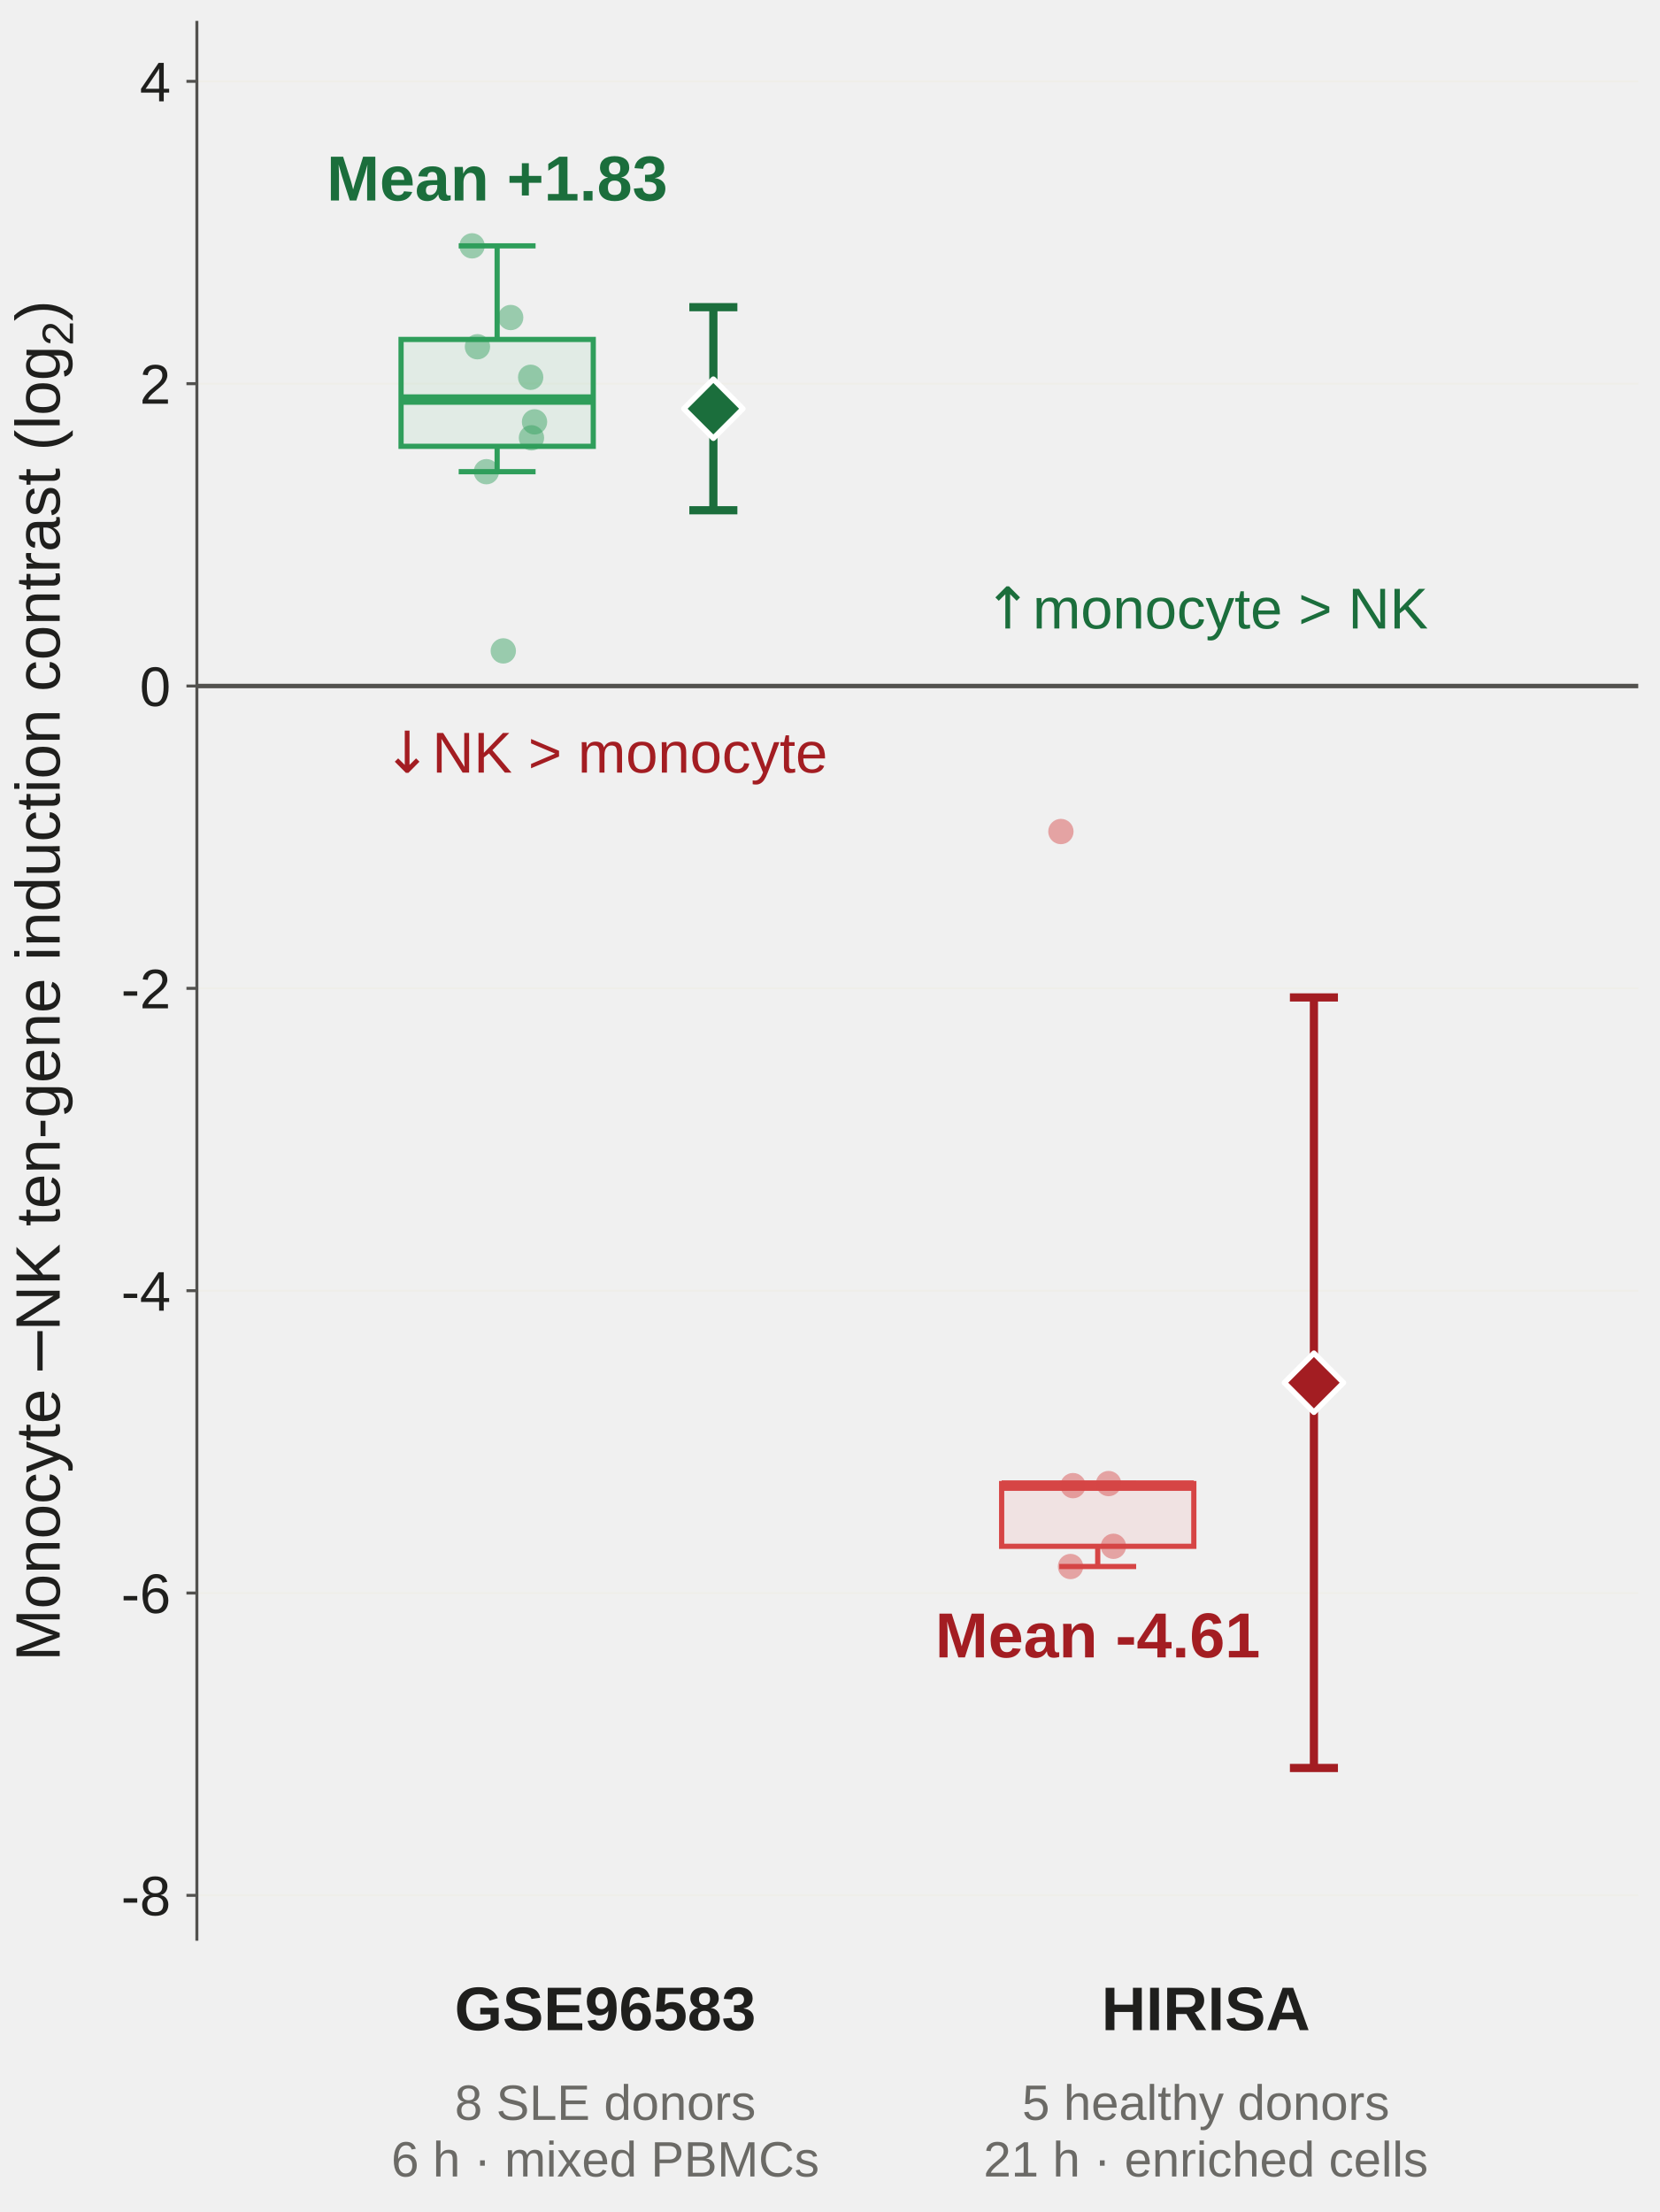
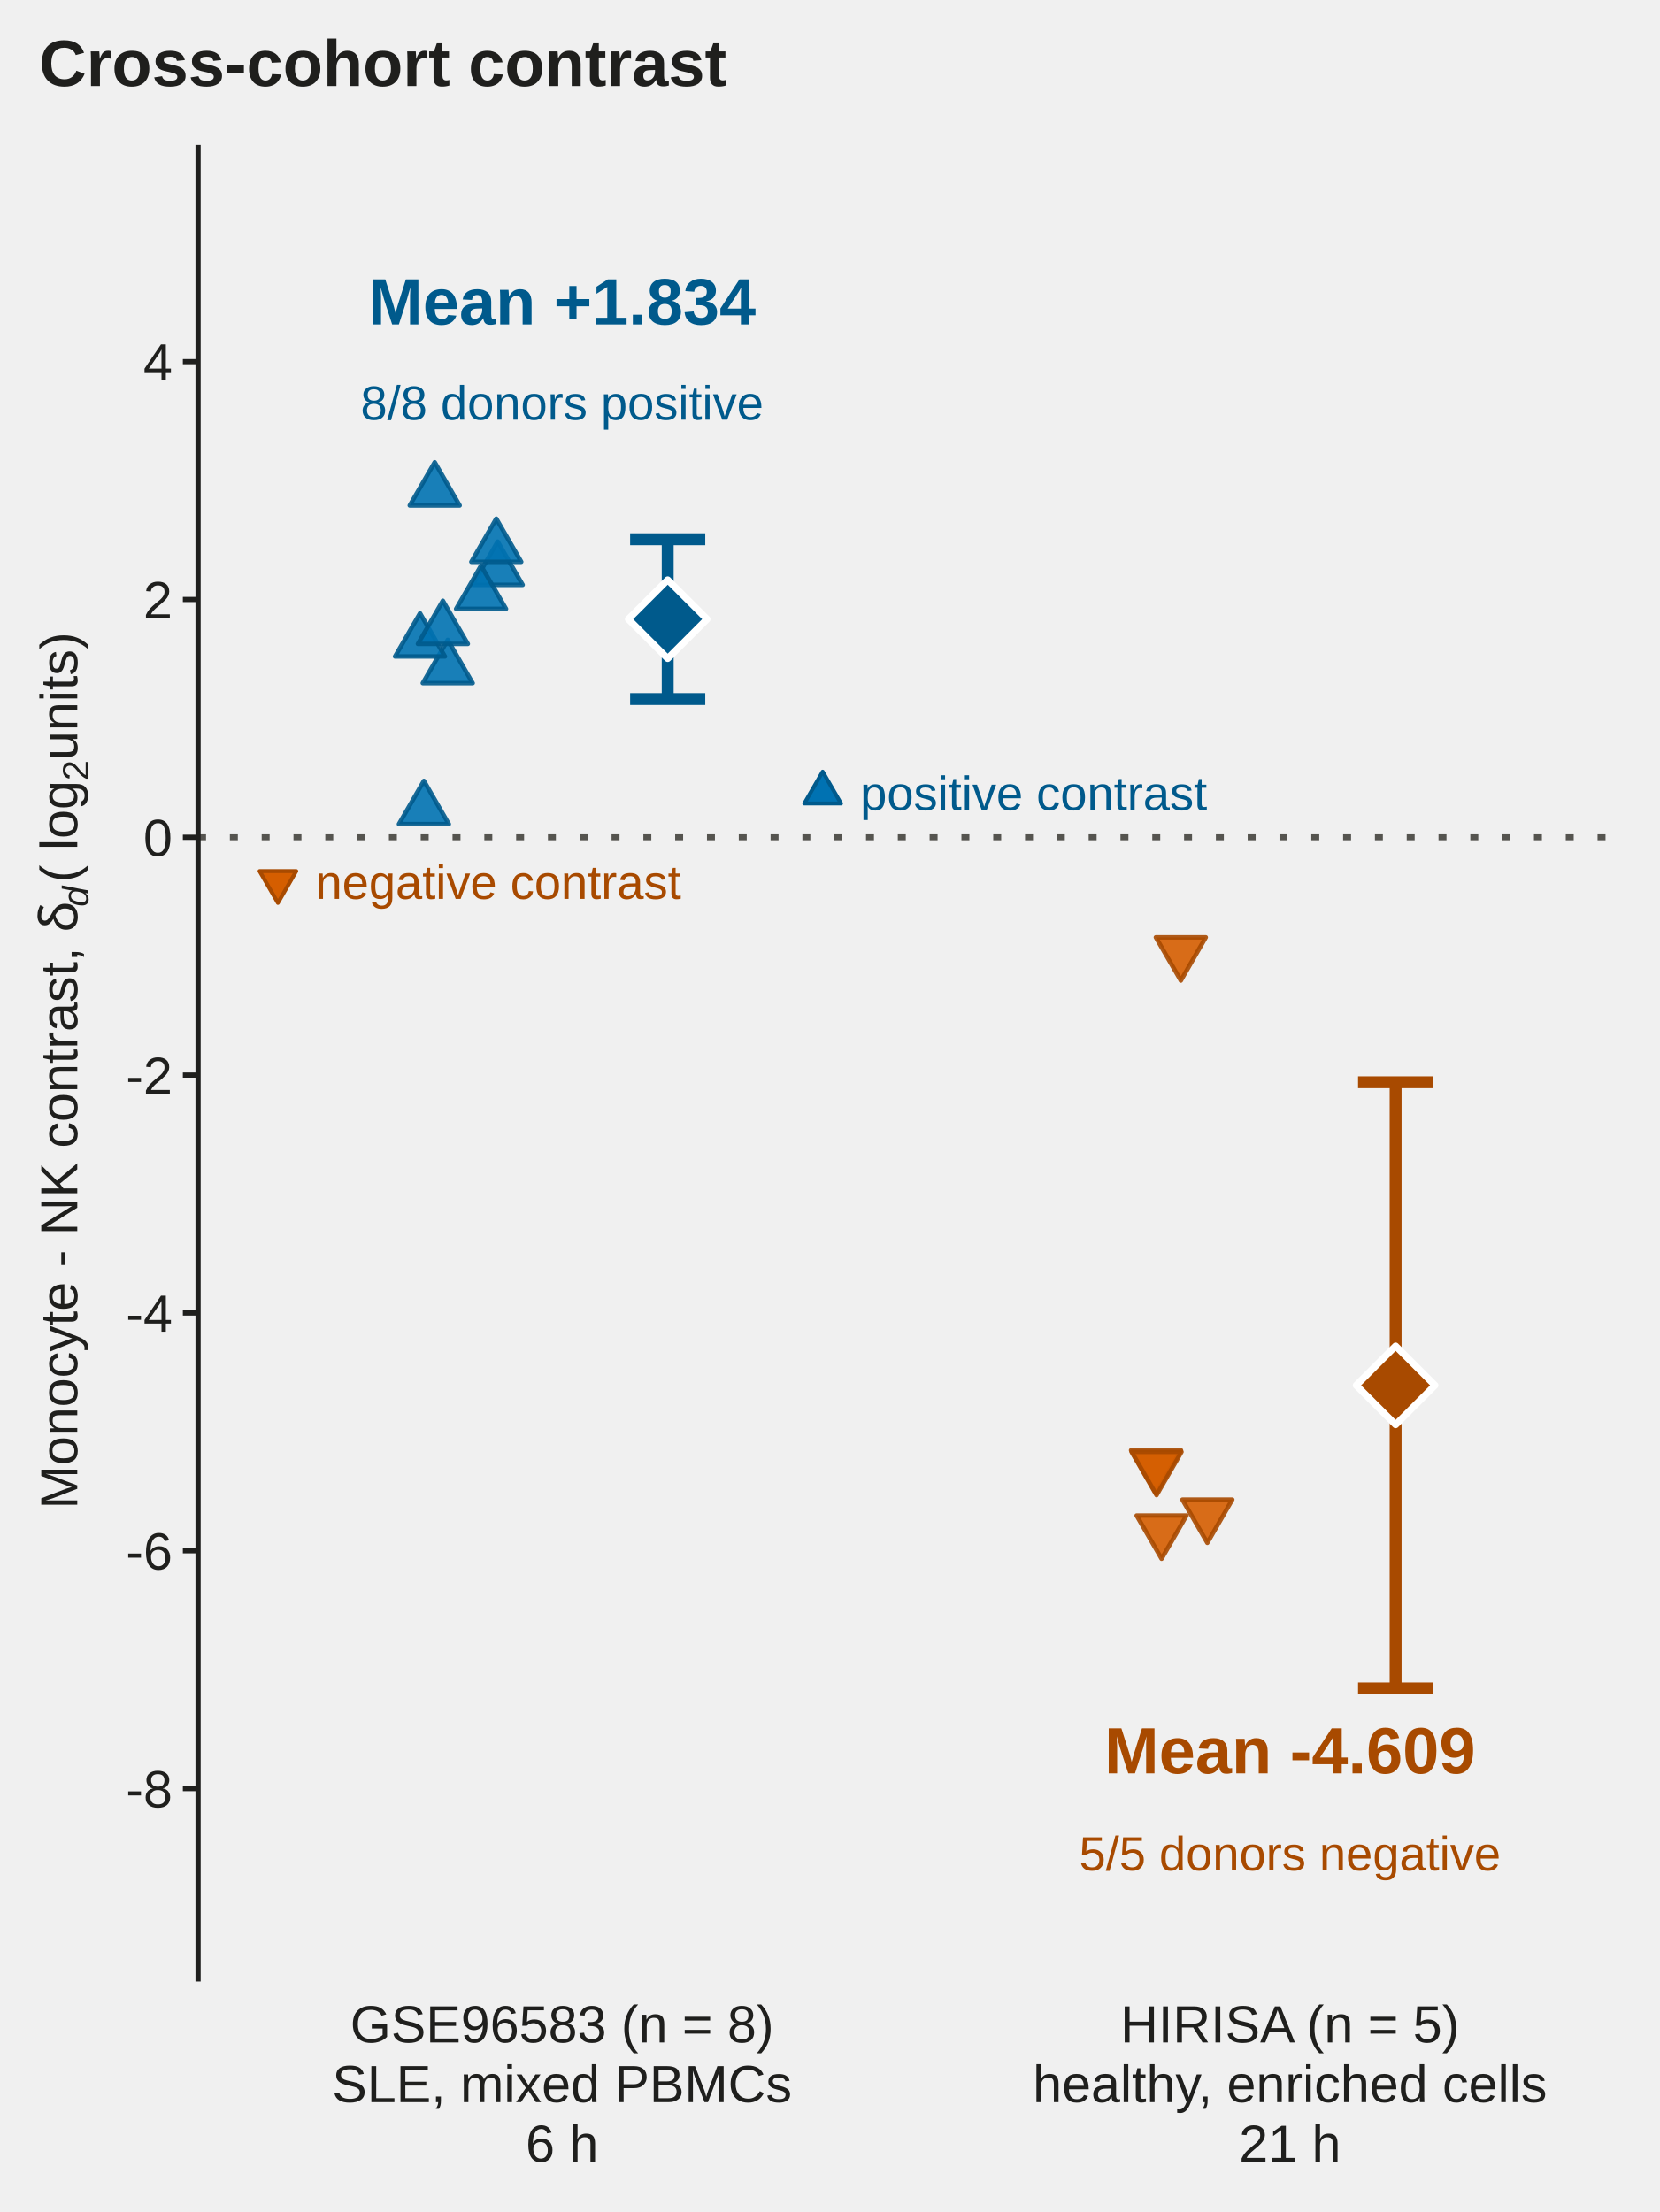
<svg xmlns="http://www.w3.org/2000/svg" width="475.20pt" height="633.60pt" viewBox="0 0 475.20 633.60">
  <g class="svglite">
    <defs>
      <style type="text/css">
    .svglite line, .svglite polyline, .svglite polygon, .svglite path, .svglite rect, .svglite circle {
      fill: none;
      stroke: #000000;
      stroke-linecap: round;
      stroke-linejoin: round;
      stroke-miterlimit: 10.00;
    }
    .svglite text {
      white-space: pre;
    }
    .svglite g.glyphgroup path {
      fill: inherit;
      stroke: none;
    }
  </style>
    </defs>
    <rect width="100%" height="100%" style="stroke: none; fill: none;" />
    <defs>
      <clipPath id="cpMC4wMHw0NzUuMjB8MC4wMHw2MzMuNjA=">
        <rect x="0.00" y="0.00" width="475.20" height="633.60" />
      </clipPath>
    </defs>
    <g clip-path="url(#cpMC4wMHw0NzUuMjB8MC4wMHw2MzMuNjA=)">
-       <rect x="0.00" y="-0" width="475.20" height="633.60" style="stroke-width: 0.97; stroke: none;" />
-       <rect x="56.39" y="5.98" width="412.84" height="549.91" style="stroke-width: 0.97; stroke: none;" />
-       <polyline points="56.39,542.90 469.22,542.90 " style="stroke-width: 0.53; stroke: #EFEEE9; stroke-linecap: butt;" />
-       <polyline points="56.39,456.30 469.22,456.30 " style="stroke-width: 0.53; stroke: #EFEEE9; stroke-linecap: butt;" />
-       <polyline points="56.39,369.70 469.22,369.70 " style="stroke-width: 0.53; stroke: #EFEEE9; stroke-linecap: butt;" />
-       <polyline points="56.39,283.10 469.22,283.10 " style="stroke-width: 0.53; stroke: #EFEEE9; stroke-linecap: butt;" />
-       <polyline points="56.39,196.50 469.22,196.50 " style="stroke-width: 0.53; stroke: #EFEEE9; stroke-linecap: butt;" />
-       <polyline points="56.39,109.90 469.22,109.90 " style="stroke-width: 0.53; stroke: #EFEEE9; stroke-linecap: butt;" />
-       <polyline points="56.39,23.30 469.22,23.30 " style="stroke-width: 0.53; stroke: #EFEEE9; stroke-linecap: butt;" />
-       <line x1="56.39" y1="196.50" x2="469.22" y2="196.50" style="stroke-width: 1.28; stroke: #52514E; stroke-linecap: butt;" />
-       <line x1="131.38" y1="70.42" x2="153.40" y2="70.42" style="stroke-width: 1.49; stroke: #2F9E5B; stroke-linecap: butt;" />
-       <line x1="131.38" y1="135.11" x2="153.40" y2="135.11" style="stroke-width: 1.49; stroke: #2F9E5B; stroke-linecap: butt;" />
-       <line x1="142.39" y1="97.23" x2="142.39" y2="70.42" style="stroke-width: 1.49; stroke: #2F9E5B; stroke-linecap: butt;" />
-       <line x1="142.39" y1="127.84" x2="142.39" y2="135.11" style="stroke-width: 1.49; stroke: #2F9E5B; stroke-linecap: butt;" />
-       <polygon points="114.87,97.23 114.87,127.84 169.92,127.84 169.92,97.23 114.87,97.23 " style="stroke-width: 1.49; stroke: #2F9E5B; stroke-linecap: butt; stroke-linejoin: miter; fill: #9FD4B2; fill-opacity: 0.18;" />
-       <line x1="114.87" y1="114.45" x2="169.92" y2="114.45" style="stroke-width: 2.99; stroke: #2F9E5B; stroke-linecap: butt; stroke-linejoin: miter;" />
-       <line x1="303.40" y1="424.95" x2="325.42" y2="424.95" style="stroke-width: 1.49; stroke: #D64545; stroke-linecap: butt;" />
-       <line x1="303.40" y1="448.71" x2="325.42" y2="448.71" style="stroke-width: 1.49; stroke: #D64545; stroke-linecap: butt;" />
-       <line x1="314.41" y1="424.95" x2="314.41" y2="424.95" style="stroke-width: 1.49; stroke: #D64545; stroke-linecap: butt;" />
-       <line x1="314.41" y1="442.92" x2="314.41" y2="448.71" style="stroke-width: 1.49; stroke: #D64545; stroke-linecap: butt;" />
-       <polygon points="286.89,424.95 286.89,442.92 341.93,442.92 341.93,424.95 286.89,424.95 " style="stroke-width: 1.49; stroke: #D64545; stroke-linecap: butt; stroke-linejoin: miter; fill: #F0A5A5; fill-opacity: 0.18;" />
-       <line x1="286.89" y1="425.54" x2="341.93" y2="425.54" style="stroke-width: 2.99; stroke: #D64545; stroke-linecap: butt; stroke-linejoin: miter;" />
-       <circle cx="136.75" cy="99.32" r="3.63" style="stroke-width: 0.00; stroke: #2F9E5B; stroke-opacity: 0.45; fill: #2F9E5B; fill-opacity: 0.45;" />
-       <circle cx="139.31" cy="135.11" r="3.63" style="stroke-width: 0.00; stroke: #2F9E5B; stroke-opacity: 0.45; fill: #2F9E5B; fill-opacity: 0.45;" />
-       <circle cx="144.15" cy="186.44" r="3.63" style="stroke-width: 0.00; stroke: #2F9E5B; stroke-opacity: 0.45; fill: #2F9E5B; fill-opacity: 0.45;" />
-       <circle cx="152.22" cy="125.41" r="3.63" style="stroke-width: 0.00; stroke: #2F9E5B; stroke-opacity: 0.45; fill: #2F9E5B; fill-opacity: 0.45;" />
-       <circle cx="135.21" cy="70.42" r="3.63" style="stroke-width: 0.00; stroke: #2F9E5B; stroke-opacity: 0.45; fill: #2F9E5B; fill-opacity: 0.45;" />
-       <circle cx="151.99" cy="108.07" r="3.63" style="stroke-width: 0.00; stroke: #2F9E5B; stroke-opacity: 0.45; fill: #2F9E5B; fill-opacity: 0.45;" />
-       <circle cx="153.10" cy="120.84" r="3.63" style="stroke-width: 0.00; stroke: #2F9E5B; stroke-opacity: 0.45; fill: #2F9E5B; fill-opacity: 0.45;" />
-       <circle cx="146.27" cy="90.95" r="3.63" style="stroke-width: 0.00; stroke: #2F9E5B; stroke-opacity: 0.45; fill: #2F9E5B; fill-opacity: 0.45;" />
-       <circle cx="317.52" cy="424.95" r="3.63" style="stroke-width: 0.00; stroke: #D64545; stroke-opacity: 0.45; fill: #D64545; fill-opacity: 0.45;" />
-       <circle cx="303.86" cy="238.18" r="3.63" style="stroke-width: 0.00; stroke: #D64545; stroke-opacity: 0.45; fill: #D64545; fill-opacity: 0.45;" />
-       <circle cx="307.33" cy="425.54" r="3.63" style="stroke-width: 0.00; stroke: #D64545; stroke-opacity: 0.45; fill: #D64545; fill-opacity: 0.45;" />
-       <circle cx="306.62" cy="448.71" r="3.63" style="stroke-width: 0.00; stroke: #D64545; stroke-opacity: 0.45; fill: #D64545; fill-opacity: 0.45;" />
-       <circle cx="318.91" cy="442.92" r="3.63" style="stroke-width: 0.00; stroke: #D64545; stroke-opacity: 0.45; fill: #D64545; fill-opacity: 0.45;" />
-       <polyline points="197.44,87.98 211.20,87.98 " style="stroke-width: 2.35; stroke: #1B6E3C; stroke-linecap: butt;" />
-       <polyline points="204.32,87.98 204.32,146.16 " style="stroke-width: 2.35; stroke: #1B6E3C; stroke-linecap: butt;" />
-       <polyline points="197.44,146.16 211.20,146.16 " style="stroke-width: 2.35; stroke: #1B6E3C; stroke-linecap: butt;" />
-       <polyline points="369.45,285.70 383.21,285.70 " style="stroke-width: 2.35; stroke: #A31D22; stroke-linecap: butt;" />
-       <polyline points="376.33,285.70 376.33,506.42 " style="stroke-width: 2.35; stroke: #A31D22; stroke-linecap: butt;" />
-       <polyline points="369.45,506.42 383.21,506.42 " style="stroke-width: 2.35; stroke: #A31D22; stroke-linecap: butt;" />
-       <polygon points="204.32,125.54 212.78,117.07 204.32,108.60 195.85,117.07 " style="stroke-width: 1.56; stroke: #FFFFFF; fill: #1B6E3C;" />
-       <polygon points="376.33,404.53 384.80,396.06 376.33,387.60 367.87,396.06 " style="stroke-width: 1.56; stroke: #FFFFFF; fill: #A31D22;" />
-       <text x="142.39" y="57.43" text-anchor="middle" style="font-size: 18.21px; font-weight: bold;fill: #1B6E3C; font-family: &quot;Arial&quot;;" textLength="97.66px" lengthAdjust="spacingAndGlyphs">Mean +1.83</text>
-       <text x="314.41" y="474.74" text-anchor="middle" style="font-size: 18.21px; font-weight: bold;fill: #A31D22; font-family: &quot;Arial&quot;;" textLength="93.09px" lengthAdjust="spacingAndGlyphs">Mean -4.61</text>
-       <text x="281.72" y="180.03" style="font-size: 16.50px;fill: #1B6E3C; font-family: &quot;Symbol&quot;;" textLength="9.95px" lengthAdjust="spacingAndGlyphs">↑</text>
-       <text x="291.67" y="180.03" style="font-size: 16.50px;fill: #1B6E3C; font-family: &quot;Symbol&quot;;" textLength="4.12px" lengthAdjust="spacingAndGlyphs"> </text>
-       <text x="295.79" y="180.03" style="font-size: 16.50px;fill: #1B6E3C; font-family: &quot;Arial&quot;;" textLength="113.23px" lengthAdjust="spacingAndGlyphs">monocyte &gt; NK</text>
-       <text x="109.70" y="221.30" style="font-size: 16.50px;fill: #A31D22; font-family: &quot;Symbol&quot;;" textLength="9.95px" lengthAdjust="spacingAndGlyphs">↓</text>
-       <text x="119.65" y="221.30" style="font-size: 16.50px;fill: #A31D22; font-family: &quot;Symbol&quot;;" textLength="4.12px" lengthAdjust="spacingAndGlyphs"> </text>
-       <text x="123.78" y="221.30" style="font-size: 16.50px;fill: #A31D22; font-family: &quot;Arial&quot;;" textLength="113.23px" lengthAdjust="spacingAndGlyphs">NK &gt; monocyte</text>
-       <text x="173.36" y="581.51" text-anchor="middle" style="font-size: 17.64px; font-weight: bold;fill: #1F1F1D; font-family: &quot;Arial&quot;;" textLength="86.31px" lengthAdjust="spacingAndGlyphs">GSE96583</text>
-       <text x="345.37" y="581.51" text-anchor="middle" style="font-size: 17.64px; font-weight: bold;fill: #1F1F1D; font-family: &quot;Arial&quot;;" textLength="59.78px" lengthAdjust="spacingAndGlyphs">HIRISA</text>
-       <text x="173.36" y="607.21" text-anchor="middle" style="font-size: 14.23px;fill: #6B6A66; font-family: &quot;Arial&quot;;" textLength="86.16px" lengthAdjust="spacingAndGlyphs">8 SLE donors</text>
-       <text x="173.36" y="623.43" text-anchor="middle" style="font-size: 14.23px;fill: #6B6A66; font-family: &quot;Arial&quot;;" textLength="122.47px" lengthAdjust="spacingAndGlyphs">6 h · mixed PBMCs</text>
-       <text x="345.37" y="607.21" text-anchor="middle" style="font-size: 14.23px;fill: #6B6A66; font-family: &quot;Arial&quot;;" textLength="105.12px" lengthAdjust="spacingAndGlyphs">5 healthy donors</text>
-       <text x="345.37" y="623.43" text-anchor="middle" style="font-size: 14.23px;fill: #6B6A66; font-family: &quot;Arial&quot;;" textLength="127.23px" lengthAdjust="spacingAndGlyphs">21 h · enriched cells</text>
-       <polyline points="56.39,555.89 56.39,5.98 " style="stroke-width: 0.85; stroke: #52514E; stroke-linecap: butt;" />
-       <text x="48.91" y="548.63" text-anchor="end" style="font-size: 16.00px;fill: #1F1F1D; font-family: &quot;Arial&quot;;" textLength="14.23px" lengthAdjust="spacingAndGlyphs">-8</text>
-       <text x="48.91" y="462.03" text-anchor="end" style="font-size: 16.00px;fill: #1F1F1D; font-family: &quot;Arial&quot;;" textLength="14.23px" lengthAdjust="spacingAndGlyphs">-6</text>
-       <text x="48.91" y="375.43" text-anchor="end" style="font-size: 16.00px;fill: #1F1F1D; font-family: &quot;Arial&quot;;" textLength="14.23px" lengthAdjust="spacingAndGlyphs">-4</text>
-       <text x="48.91" y="288.83" text-anchor="end" style="font-size: 16.00px;fill: #1F1F1D; font-family: &quot;Arial&quot;;" textLength="14.23px" lengthAdjust="spacingAndGlyphs">-2</text>
-       <text x="48.91" y="202.23" text-anchor="end" style="font-size: 16.00px;fill: #1F1F1D; font-family: &quot;Arial&quot;;" textLength="8.91px" lengthAdjust="spacingAndGlyphs">0</text>
-       <text x="48.91" y="115.63" text-anchor="end" style="font-size: 16.00px;fill: #1F1F1D; font-family: &quot;Arial&quot;;" textLength="8.91px" lengthAdjust="spacingAndGlyphs">2</text>
-       <text x="48.91" y="29.03" text-anchor="end" style="font-size: 16.00px;fill: #1F1F1D; font-family: &quot;Arial&quot;;" textLength="8.91px" lengthAdjust="spacingAndGlyphs">4</text>
-       <polyline points="53.40,542.90 56.39,542.90 " style="stroke-width: 0.85; stroke: #52514E; stroke-linecap: butt;" />
-       <polyline points="53.40,456.30 56.39,456.30 " style="stroke-width: 0.85; stroke: #52514E; stroke-linecap: butt;" />
-       <polyline points="53.40,369.70 56.39,369.70 " style="stroke-width: 0.85; stroke: #52514E; stroke-linecap: butt;" />
-       <polyline points="53.40,283.10 56.39,283.10 " style="stroke-width: 0.85; stroke: #52514E; stroke-linecap: butt;" />
-       <polyline points="53.40,196.50 56.39,196.50 " style="stroke-width: 0.85; stroke: #52514E; stroke-linecap: butt;" />
-       <polyline points="53.40,109.90 56.39,109.90 " style="stroke-width: 0.85; stroke: #52514E; stroke-linecap: butt;" />
-       <polyline points="53.40,23.30 56.39,23.30 " style="stroke-width: 0.85; stroke: #52514E; stroke-linecap: butt;" />
-       <text transform="translate(17.10,475.85) rotate(-90)" style="font-size: 18.00px;fill: #1F1F1D; font-family: &quot;Arial&quot;;" textLength="78.06px" lengthAdjust="spacingAndGlyphs">Monocyte</text>
-       <text transform="translate(17.10,394.46) rotate(-90)" style="font-size: 18.00px;fill: #1F1F1D; font-family: &quot;Symbol&quot;;" textLength="9.88px" lengthAdjust="spacingAndGlyphs">−</text>
-       <text transform="translate(17.10,381.25) rotate(-90)" style="font-size: 18.00px;fill: #1F1F1D; font-family: &quot;Arial&quot;;" textLength="258.22px" lengthAdjust="spacingAndGlyphs">NK ten-gene induction contrast (</text>
-       <text transform="translate(17.10,123.03) rotate(-90)" style="font-size: 18.00px;fill: #1F1F1D; font-family: &quot;Arial&quot;;" textLength="4.00px" lengthAdjust="spacingAndGlyphs">l</text>
-       <text transform="translate(17.10,119.03) rotate(-90)" style="font-size: 18.00px;fill: #1F1F1D; font-family: &quot;Arial&quot;;" textLength="10.02px" lengthAdjust="spacingAndGlyphs">o</text>
-       <text transform="translate(17.10,109.03) rotate(-90)" style="font-size: 18.00px;fill: #1F1F1D; font-family: &quot;Arial&quot;;" textLength="10.02px" lengthAdjust="spacingAndGlyphs">g</text>
-       <text transform="translate(20.92,99.02) rotate(-90)" style="font-size: 12.60px;fill: #1F1F1D; font-family: &quot;Arial&quot;;" textLength="7.00px" lengthAdjust="spacingAndGlyphs">2</text>
-       <text transform="translate(17.10,92.01) rotate(-90)" style="font-size: 18.00px;fill: #1F1F1D; font-family: &quot;Arial&quot;;" textLength="6.00px" lengthAdjust="spacingAndGlyphs">)</text>
+       <rect x="0" y="-0" width="475.20" height="633.60" style="stroke-width: 1.45; stroke: none;" />
+       <rect x="56.73" y="42.28" width="403.52" height="524.54" style="stroke-width: 1.45; stroke: none;" />
+       <line x1="56.73" y1="239.83" x2="460.26" y2="239.83" style="stroke-width: 1.71; stroke: #55544F; stroke-dasharray: 2.28,6.83; stroke-linecap: butt;" />
+       <polygon points="142.55,155.14 149.70,167.52 135.40,167.52 " style="stroke-width: 1.28; stroke: #005A8C; stroke-opacity: 0.90; fill: #0072B2; fill-opacity: 0.90;" />
+       <polygon points="128.24,183.29 135.38,195.67 121.09,195.67 " style="stroke-width: 1.28; stroke: #005A8C; stroke-opacity: 0.90; fill: #0072B2; fill-opacity: 0.90;" />
+       <polygon points="121.41,223.67 128.55,236.05 114.26,236.05 " style="stroke-width: 1.28; stroke: #005A8C; stroke-opacity: 0.90; fill: #0072B2; fill-opacity: 0.90;" />
+       <polygon points="120.30,175.66 127.44,188.04 113.15,188.04 " style="stroke-width: 1.28; stroke: #005A8C; stroke-opacity: 0.90; fill: #0072B2; fill-opacity: 0.90;" />
+       <polygon points="124.51,132.41 131.65,144.78 117.36,144.78 " style="stroke-width: 1.28; stroke: #005A8C; stroke-opacity: 0.90; fill: #0072B2; fill-opacity: 0.90;" />
+       <polygon points="137.78,162.02 144.93,174.40 130.64,174.40 " style="stroke-width: 1.28; stroke: #005A8C; stroke-opacity: 0.90; fill: #0072B2; fill-opacity: 0.90;" />
+       <polygon points="126.84,172.07 133.99,184.44 119.69,184.44 " style="stroke-width: 1.28; stroke: #005A8C; stroke-opacity: 0.90; fill: #0072B2; fill-opacity: 0.90;" />
+       <polygon points="142.14,148.56 149.29,160.93 135.00,160.93 " style="stroke-width: 1.28; stroke: #005A8C; stroke-opacity: 0.90; fill: #0072B2; fill-opacity: 0.90;" />
+       <polygon points="331.11,427.79 338.25,415.41 323.96,415.41 " style="stroke-width: 1.28; stroke: #A84A00; stroke-opacity: 0.90; fill: #D55E00; fill-opacity: 0.90;" />
+       <polygon points="338.21,280.87 345.35,268.49 331.06,268.49 " style="stroke-width: 1.28; stroke: #A84A00; stroke-opacity: 0.90; fill: #D55E00; fill-opacity: 0.90;" />
+       <polygon points="331.25,428.26 338.40,415.88 324.11,415.88 " style="stroke-width: 1.28; stroke: #A84A00; stroke-opacity: 0.90; fill: #D55E00; fill-opacity: 0.90;" />
+       <polygon points="332.70,446.48 339.84,434.10 325.55,434.10 " style="stroke-width: 1.28; stroke: #A84A00; stroke-opacity: 0.90; fill: #D55E00; fill-opacity: 0.90;" />
+       <polygon points="345.80,441.92 352.95,429.55 338.66,429.55 " style="stroke-width: 1.28; stroke: #A84A00; stroke-opacity: 0.90; fill: #D55E00; fill-opacity: 0.90;" />
+       <polyline points="180.48,154.47 202.00,154.47 " style="stroke-width: 3.41; stroke: #005A8C; stroke-linecap: butt;" />
+       <polyline points="191.24,154.47 191.24,200.24 " style="stroke-width: 3.41; stroke: #005A8C; stroke-linecap: butt;" />
+       <polyline points="180.48,200.24 202.00,200.24 " style="stroke-width: 3.41; stroke: #005A8C; stroke-linecap: butt;" />
+       <polyline points="388.97,310.00 410.49,310.00 " style="stroke-width: 3.41; stroke: #A84A00; stroke-linecap: butt;" />
+       <polyline points="399.73,310.00 399.73,483.62 " style="stroke-width: 3.41; stroke: #A84A00; stroke-linecap: butt;" />
+       <polyline points="388.97,483.62 410.49,483.62 " style="stroke-width: 3.41; stroke: #A84A00; stroke-linecap: butt;" />
+       <polygon points="191.24,188.63 202.51,177.35 191.24,166.08 179.97,177.35 " style="stroke-width: 1.98; stroke: #FFFFFF; fill: #005A8C;" />
+       <polygon points="399.73,408.09 411.00,396.81 399.73,385.54 388.45,396.81 " style="stroke-width: 1.98; stroke: #FFFFFF; fill: #A84A00;" />
+       <text x="160.98" y="92.93" text-anchor="middle" style="font-size: 18.75px; font-weight: bold;fill: #005A8C; font-family: &quot;Arial&quot;;" textLength="110.97px" lengthAdjust="spacingAndGlyphs">Mean +1.834</text>
+       <text x="369.46" y="507.96" text-anchor="middle" style="font-size: 18.75px; font-weight: bold;fill: #A84A00; font-family: &quot;Arial&quot;;" textLength="106.27px" lengthAdjust="spacingAndGlyphs">Mean -4.609</text>
+       <text x="160.98" y="120.20" text-anchor="middle" style="font-size: 13.75px;fill: #005A8C; font-family: &quot;Arial&quot;;" textLength="115.34px" lengthAdjust="spacingAndGlyphs">8/8 donors positive</text>
+       <text x="369.46" y="535.74" text-anchor="middle" style="font-size: 13.75px;fill: #A84A00; font-family: &quot;Arial&quot;;" textLength="120.69px" lengthAdjust="spacingAndGlyphs">5/5 donors negative</text>
+       <polygon points="235.63,221.04 240.88,230.14 230.37,230.14 " style="stroke-width: 1.13; stroke: #005A8C; fill: #0072B2;" />
+       <polygon points="79.60,258.63 84.85,249.53 74.35,249.53 " style="stroke-width: 1.13; stroke: #A84A00; fill: #D55E00;" />
+       <text x="246.39" y="232.03" style="font-size: 13.75px;fill: #005A8C; font-family: &quot;Arial&quot;;" textLength="99.30px" lengthAdjust="spacingAndGlyphs">positive contrast</text>
+       <text x="90.36" y="257.48" style="font-size: 13.75px;fill: #A84A00; font-family: &quot;Arial&quot;;" textLength="104.64px" lengthAdjust="spacingAndGlyphs">negative contrast</text>
+       <polyline points="56.73,566.82 56.73,42.28 " style="stroke-width: 1.49; stroke: #1F1F1D; stroke-linecap: square;" />
+       <text x="49.39" y="517.69" text-anchor="end" style="font-size: 15.00px;fill: #1F1F1D; font-family: &quot;Arial&quot;;" textLength="13.34px" lengthAdjust="spacingAndGlyphs">-8</text>
+       <text x="49.39" y="449.57" text-anchor="end" style="font-size: 15.00px;fill: #1F1F1D; font-family: &quot;Arial&quot;;" textLength="13.34px" lengthAdjust="spacingAndGlyphs">-6</text>
+       <text x="49.39" y="381.45" text-anchor="end" style="font-size: 15.00px;fill: #1F1F1D; font-family: &quot;Arial&quot;;" textLength="13.34px" lengthAdjust="spacingAndGlyphs">-4</text>
+       <text x="49.39" y="313.33" text-anchor="end" style="font-size: 15.00px;fill: #1F1F1D; font-family: &quot;Arial&quot;;" textLength="13.34px" lengthAdjust="spacingAndGlyphs">-2</text>
+       <text x="49.39" y="245.20" text-anchor="end" style="font-size: 15.00px;fill: #1F1F1D; font-family: &quot;Arial&quot;;" textLength="8.34px" lengthAdjust="spacingAndGlyphs">0</text>
+       <text x="49.39" y="177.08" text-anchor="end" style="font-size: 15.00px;fill: #1F1F1D; font-family: &quot;Arial&quot;;" textLength="8.34px" lengthAdjust="spacingAndGlyphs">2</text>
+       <text x="49.39" y="108.96" text-anchor="end" style="font-size: 15.00px;fill: #1F1F1D; font-family: &quot;Arial&quot;;" textLength="8.34px" lengthAdjust="spacingAndGlyphs">4</text>
+       <polyline points="52.37,512.32 56.73,512.32 " style="stroke-width: 1.49; stroke: #1F1F1D; stroke-linecap: butt;" />
+       <polyline points="52.37,444.20 56.73,444.20 " style="stroke-width: 1.49; stroke: #1F1F1D; stroke-linecap: butt;" />
+       <polyline points="52.37,376.08 56.73,376.08 " style="stroke-width: 1.49; stroke: #1F1F1D; stroke-linecap: butt;" />
+       <polyline points="52.37,307.95 56.73,307.95 " style="stroke-width: 1.49; stroke: #1F1F1D; stroke-linecap: butt;" />
+       <polyline points="52.37,239.83 56.73,239.83 " style="stroke-width: 1.49; stroke: #1F1F1D; stroke-linecap: butt;" />
+       <polyline points="52.37,171.71 56.73,171.71 " style="stroke-width: 1.49; stroke: #1F1F1D; stroke-linecap: butt;" />
+       <polyline points="52.37,103.59 56.73,103.59 " style="stroke-width: 1.49; stroke: #1F1F1D; stroke-linecap: butt;" />
+       <text x="160.98" y="585.03" text-anchor="middle" style="font-size: 15.00px;fill: #1F1F1D; font-family: &quot;Arial&quot;;" textLength="121.36px" lengthAdjust="spacingAndGlyphs">GSE96583 (n = 8)</text>
+       <text x="160.98" y="602.13" text-anchor="middle" style="font-size: 15.00px;fill: #1F1F1D; font-family: &quot;Arial&quot;;" textLength="131.70px" lengthAdjust="spacingAndGlyphs">SLE, mixed PBMCs</text>
+       <text x="160.98" y="619.23" text-anchor="middle" style="font-size: 15.00px;fill: #1F1F1D; font-family: &quot;Arial&quot;;" textLength="20.86px" lengthAdjust="spacingAndGlyphs">6 h</text>
+       <text x="369.46" y="585.03" text-anchor="middle" style="font-size: 15.00px;fill: #1F1F1D; font-family: &quot;Arial&quot;;" textLength="97.14px" lengthAdjust="spacingAndGlyphs">HIRISA (n = 5)</text>
+       <text x="369.46" y="602.13" text-anchor="middle" style="font-size: 15.00px;fill: #1F1F1D; font-family: &quot;Arial&quot;;" textLength="147.33px" lengthAdjust="spacingAndGlyphs">healthy, enriched cells</text>
+       <text x="369.46" y="619.23" text-anchor="middle" style="font-size: 15.00px;fill: #1F1F1D; font-family: &quot;Arial&quot;;" textLength="29.20px" lengthAdjust="spacingAndGlyphs">21 h</text>
+       <text transform="translate(22.13,432.23) rotate(-90)" style="font-size: 15.00px;fill: #1F1F1D; font-family: &quot;Arial&quot;;" textLength="165.11px" lengthAdjust="spacingAndGlyphs">Monocyte - NK contrast, </text>
+       <text transform="translate(22.13,267.12) rotate(-90)" style="font-size: 15.00px;fill: #1F1F1D; font-family: &quot;Symbol&quot;;" textLength="7.41px" lengthAdjust="spacingAndGlyphs">δ</text>
+       <text transform="translate(25.29,259.71) rotate(-90)" style="font-size: 10.50px; font-style: italic;fill: #1F1F1D; font-family: &quot;Arial&quot;;" textLength="5.84px" lengthAdjust="spacingAndGlyphs">d</text>
+       <text transform="translate(22.13,252.75) rotate(-90)" style="font-size: 15.00px;fill: #1F1F1D; font-family: &quot;Arial&quot;;" textLength="9.17px" lengthAdjust="spacingAndGlyphs"> (</text>
+       <text transform="translate(22.13,243.57) rotate(-90)" style="font-size: 15.00px;fill: #1F1F1D; font-family: &quot;Arial&quot;;" textLength="3.33px" lengthAdjust="spacingAndGlyphs">l</text>
+       <text transform="translate(22.13,240.24) rotate(-90)" style="font-size: 15.00px;fill: #1F1F1D; font-family: &quot;Arial&quot;;" textLength="8.34px" lengthAdjust="spacingAndGlyphs">o</text>
+       <text transform="translate(22.13,231.90) rotate(-90)" style="font-size: 15.00px;fill: #1F1F1D; font-family: &quot;Arial&quot;;" textLength="8.34px" lengthAdjust="spacingAndGlyphs">g</text>
+       <text transform="translate(25.32,223.57) rotate(-90)" style="font-size: 10.50px;fill: #1F1F1D; font-family: &quot;Arial&quot;;" textLength="5.84px" lengthAdjust="spacingAndGlyphs">2</text>
+       <text transform="translate(22.13,217.73) rotate(-90)" style="font-size: 15.00px;fill: #1F1F1D; font-family: &quot;Arial&quot;;" textLength="40.86px" lengthAdjust="spacingAndGlyphs"> units)</text>
+       <text x="11.21" y="24.63" style="font-size: 18.75px; font-weight: bold;fill: #1F1F1D; font-family: &quot;Arial&quot;;" textLength="196.89px" lengthAdjust="spacingAndGlyphs">Cross-cohort contrast</text>
    </g>
  </g>
</svg>
